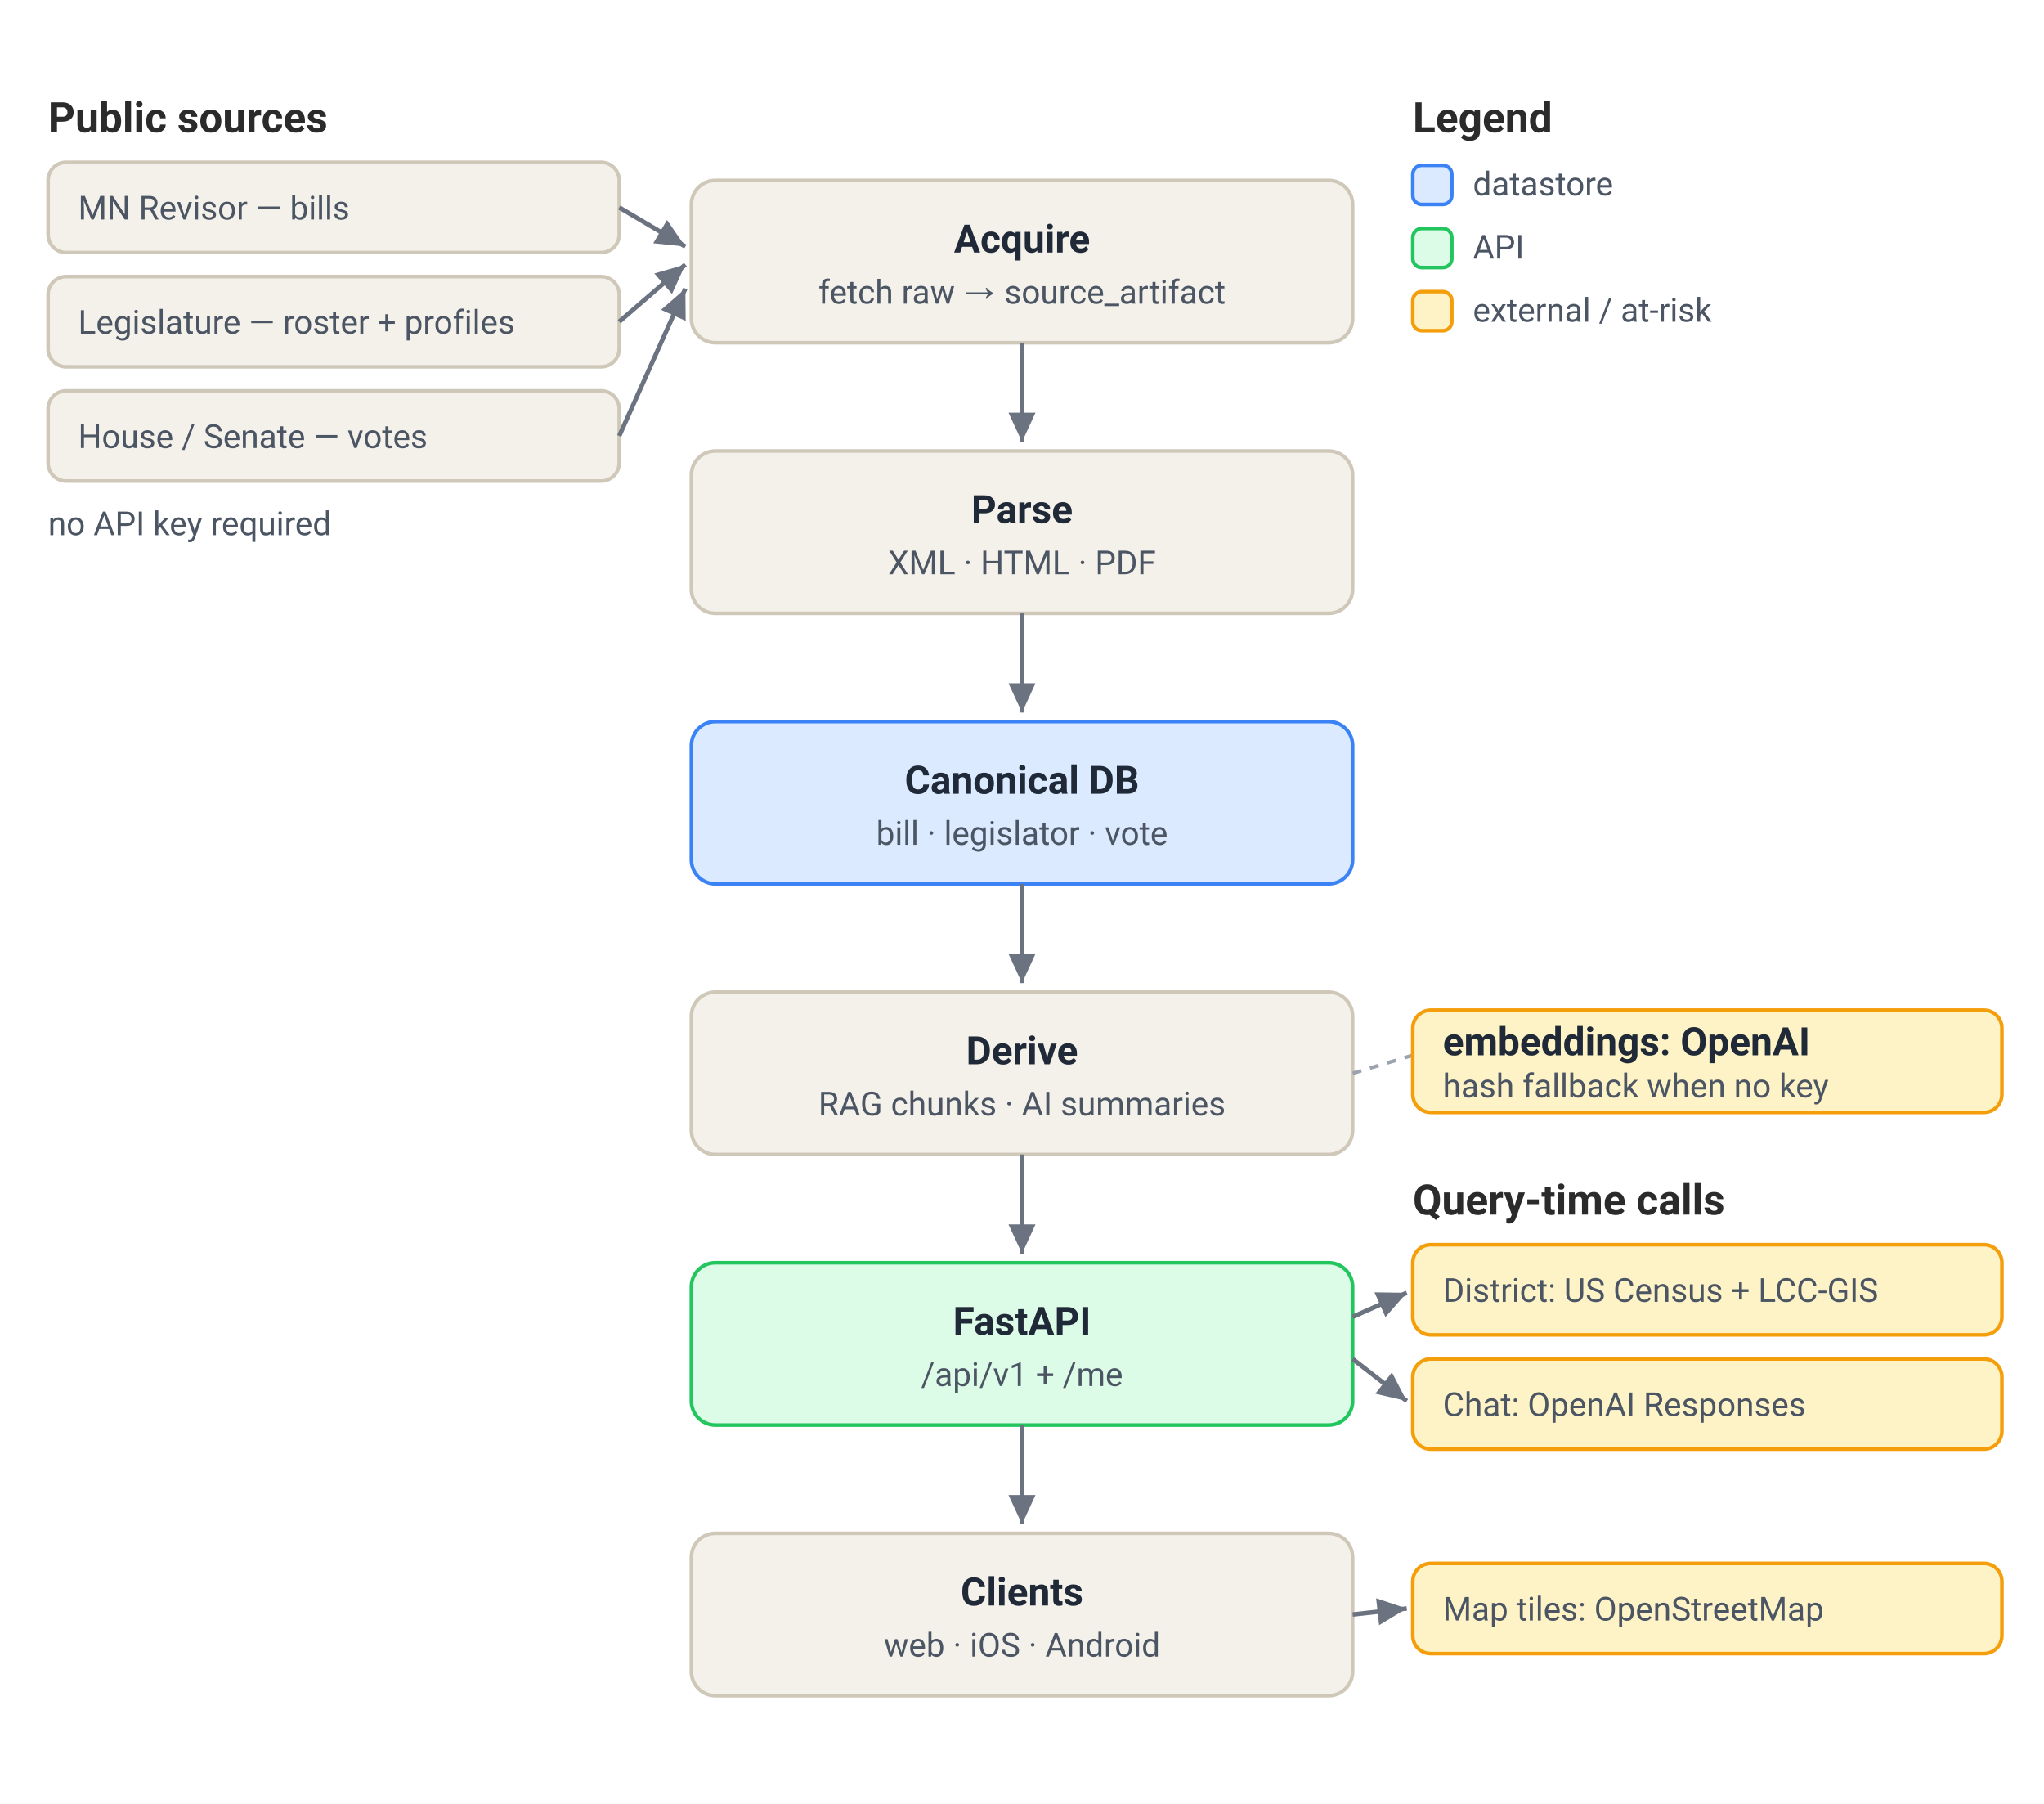
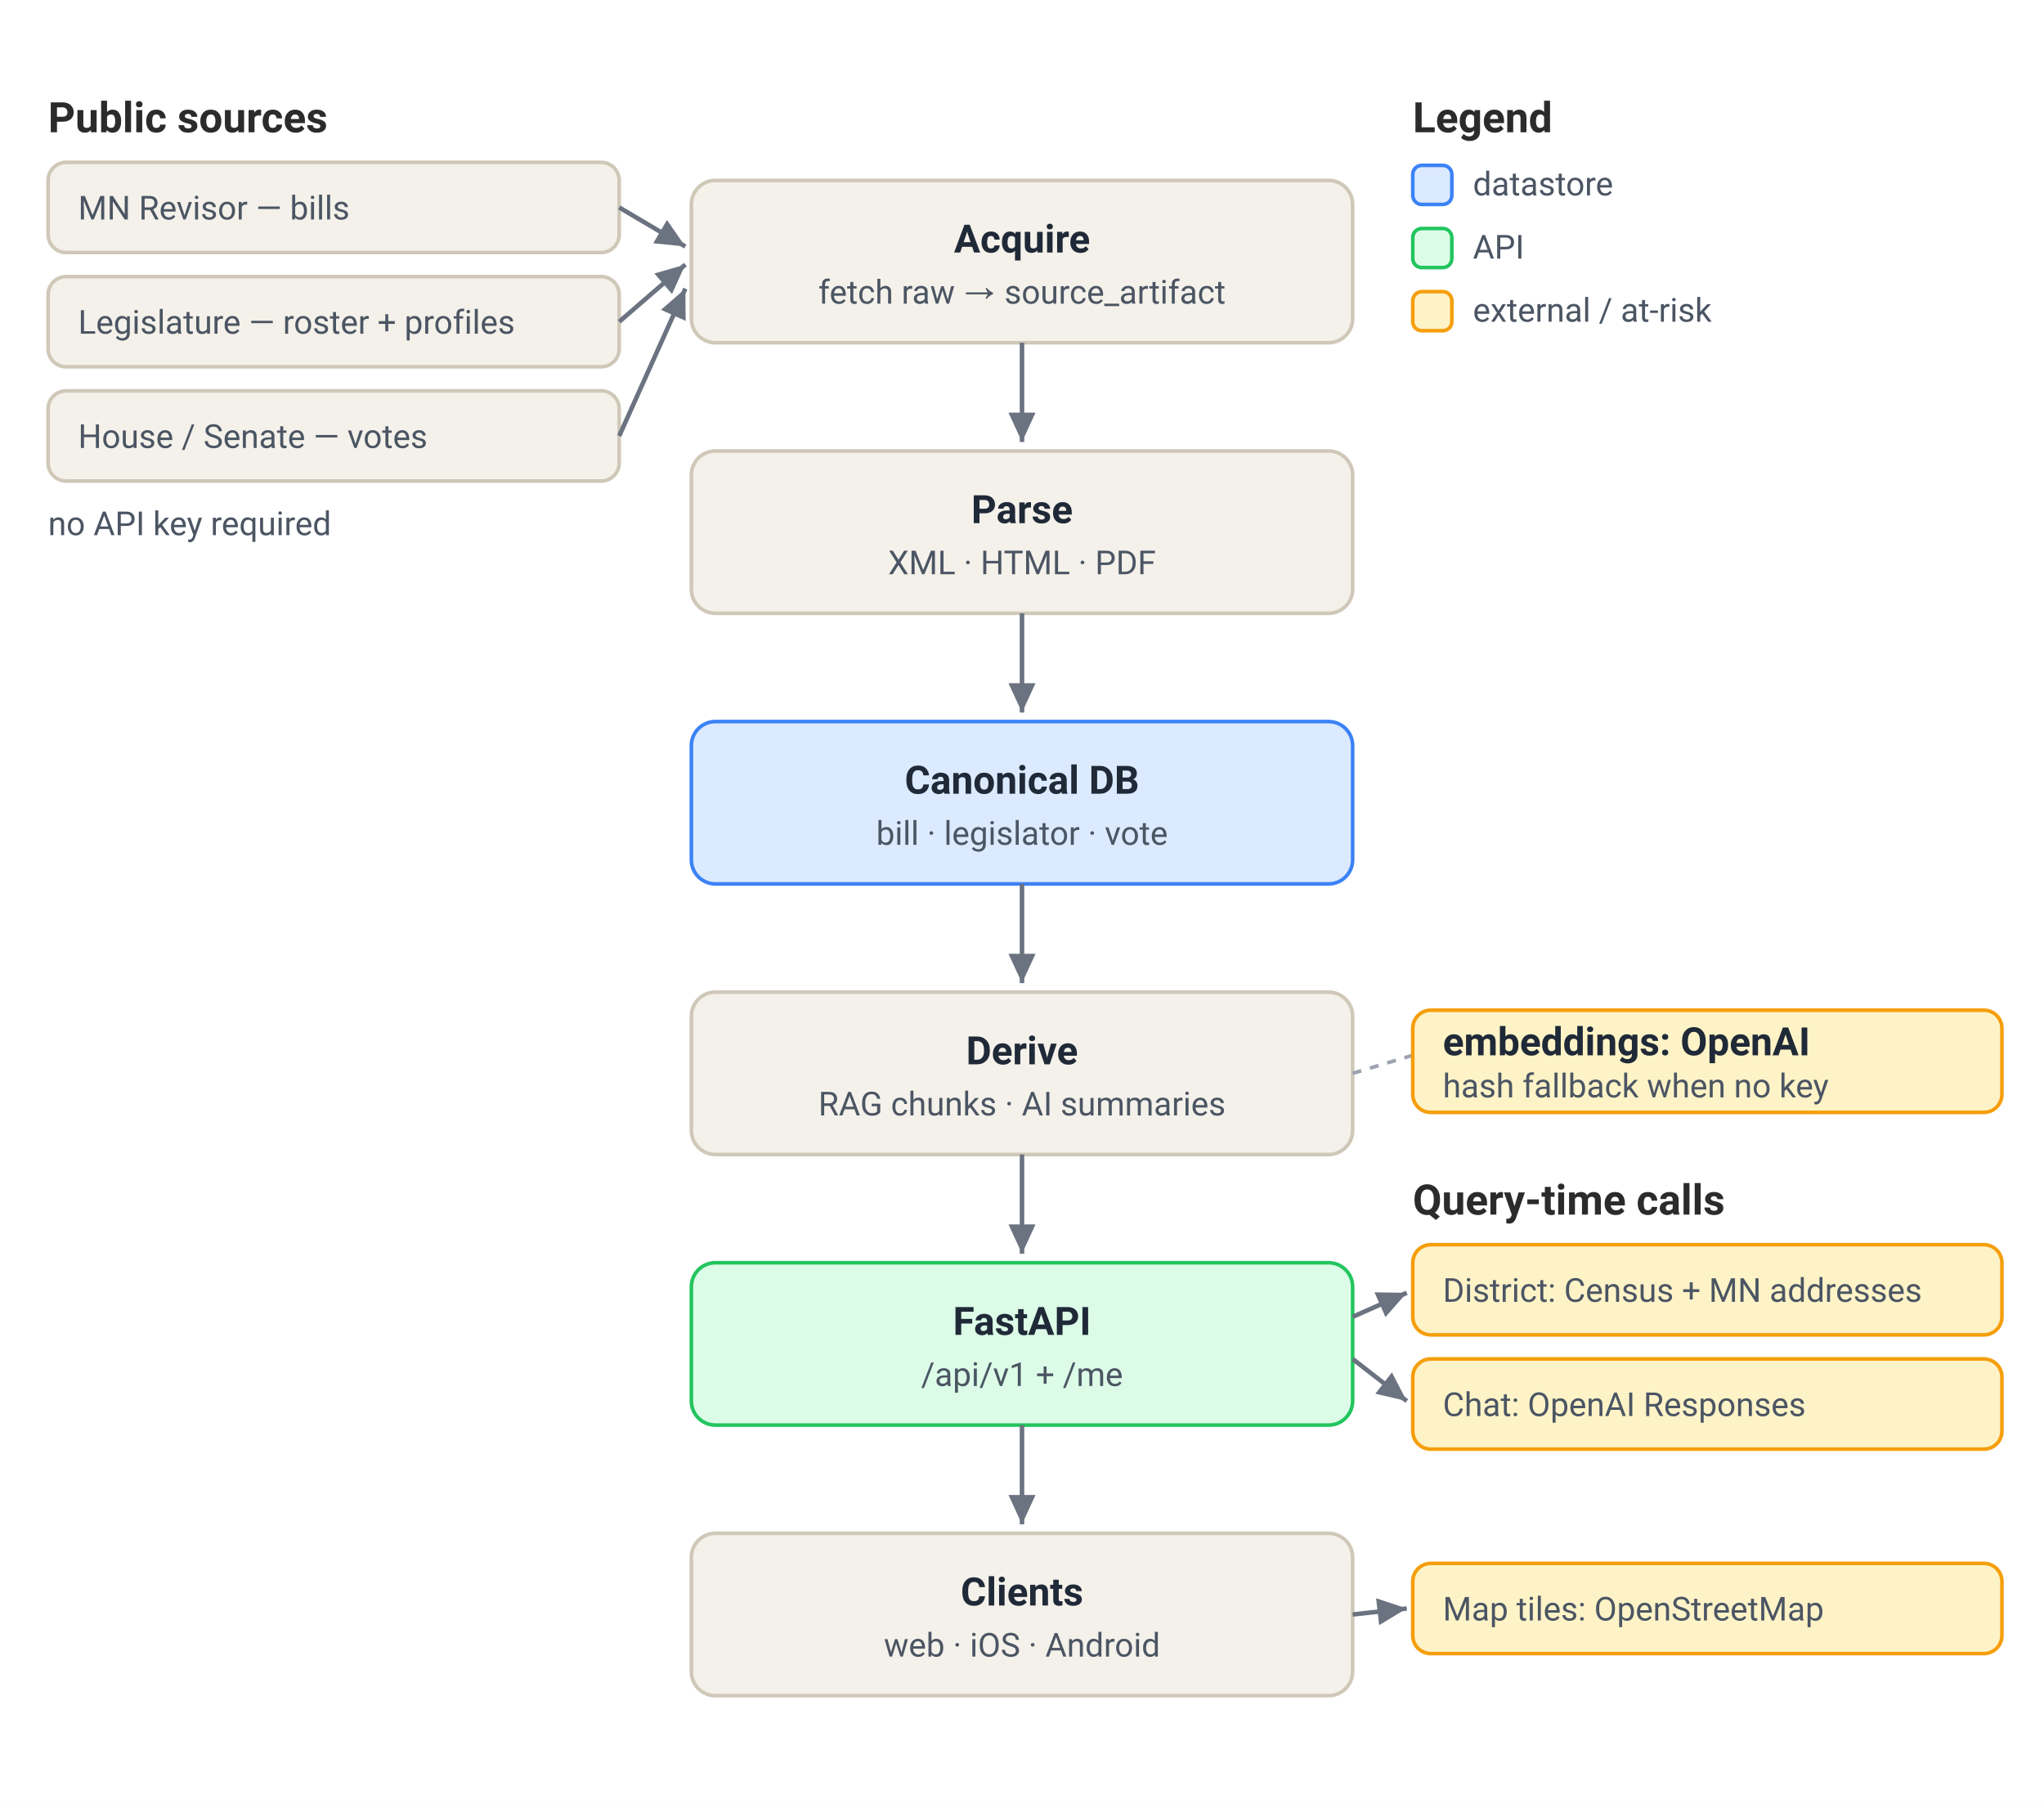
<svg xmlns="http://www.w3.org/2000/svg" viewBox="0 0 680 600" width="680" height="600" role="img" aria-labelledby="ttl dsc">
  <style>
    text { font-family: ui-sans-serif, -apple-system, "Segoe UI", Roboto, Helvetica, Arial, sans-serif; }
    .th { font-size: 14px; font-weight: 700; fill: #2b2b2b; }
    .t  { font-size: 13px; font-weight: 600; fill: #1f2937; }
    .ts { font-size: 11px; fill: #4b5563; }
    .node  { fill: #f4f1ea; stroke: #cfc8b8; stroke-width: 1.2; }
    .blue  { fill: #dbeafe; stroke: #3b82f6; stroke-width: 1.2; }
    .green { fill: #dcfce7; stroke: #22c55e; stroke-width: 1.2; }
    .amber { fill: #fef3c7; stroke: #f59e0b; stroke-width: 1.2; }
    .arrow { stroke: #6b7280; stroke-width: 1.5; fill: none; }
    .dash  { stroke: #9ca3af; stroke-width: 1.2; stroke-dasharray: 3 3; fill: none; }
  </style>
  <defs>
    <marker id="ah" markerWidth="9" markerHeight="9" refX="6.5" refY="3" orient="auto">
      <path d="M0,0 L6.5,3 L0,6 Z" fill="#6b7280" />
    </marker>
  </defs>
  <rect x="0" y="0" width="680" height="600" fill="#ffffff" />
  <rect class="node" x="230" y="60" width="220" height="54" rx="8" />
  <text class="t" x="340" y="84" text-anchor="middle">Acquire</text>
  <text class="ts" x="340" y="101" text-anchor="middle">fetch raw → source_artifact</text>
  <rect class="node" x="230" y="150" width="220" height="54" rx="8" />
  <text class="t" x="340" y="174" text-anchor="middle">Parse</text>
  <text class="ts" x="340" y="191" text-anchor="middle">XML · HTML · PDF</text>
  <rect class="blue" x="230" y="240" width="220" height="54" rx="8" />
  <text class="t" x="340" y="264" text-anchor="middle">Canonical DB</text>
  <text class="ts" x="340" y="281" text-anchor="middle">bill · legislator · vote</text>
  <rect class="node" x="230" y="330" width="220" height="54" rx="8" />
  <text class="t" x="340" y="354" text-anchor="middle">Derive</text>
  <text class="ts" x="340" y="371" text-anchor="middle">RAG chunks · AI summaries</text>
  <rect class="green" x="230" y="420" width="220" height="54" rx="8" />
  <text class="t" x="340" y="444" text-anchor="middle">FastAPI</text>
  <text class="ts" x="340" y="461" text-anchor="middle">/api/v1 + /me</text>
  <rect class="node" x="230" y="510" width="220" height="54" rx="8" />
  <text class="t" x="340" y="534" text-anchor="middle">Clients</text>
  <text class="ts" x="340" y="551" text-anchor="middle">web · iOS · Android</text>
  <line class="arrow" x1="340" y1="114" x2="340" y2="147" marker-end="url(#ah)" />
  <line class="arrow" x1="340" y1="204" x2="340" y2="237" marker-end="url(#ah)" />
  <line class="arrow" x1="340" y1="294" x2="340" y2="327" marker-end="url(#ah)" />
  <line class="arrow" x1="340" y1="384" x2="340" y2="417" marker-end="url(#ah)" />
  <line class="arrow" x1="340" y1="474" x2="340" y2="507" marker-end="url(#ah)" />
  <text class="th" x="16" y="44">Public sources</text>
  <rect class="node" x="16" y="54" width="190" height="30" rx="6" />
  <text class="ts" x="26" y="73">MN Revisor — bills</text>
  <rect class="node" x="16" y="92" width="190" height="30" rx="6" />
  <text class="ts" x="26" y="111">Legislature — roster + profiles</text>
  <rect class="node" x="16" y="130" width="190" height="30" rx="6" />
  <text class="ts" x="26" y="149">House / Senate — votes</text>
  <text class="ts" x="16" y="178">no API key required</text>
  <line class="arrow" x1="206" y1="69" x2="228" y2="82" marker-end="url(#ah)" />
  <line class="arrow" x1="206" y1="107" x2="228" y2="88" marker-end="url(#ah)" />
  <line class="arrow" x1="206" y1="145" x2="228" y2="96" marker-end="url(#ah)" />
  <text class="th" x="470" y="44">Legend</text>
  <rect class="blue" x="470" y="55" width="13" height="13" rx="3" />
  <text class="ts" x="490" y="65">datastore</text>
  <rect class="green" x="470" y="76" width="13" height="13" rx="3" />
  <text class="ts" x="490" y="86">API</text>
  <rect class="amber" x="470" y="97" width="13" height="13" rx="3" />
  <text class="ts" x="490" y="107">external / at-risk</text>
  <line class="dash" x1="450" y1="357" x2="470" y2="351" />
  <rect class="amber" x="470" y="336" width="196" height="34" rx="6" />
  <text class="t" x="480" y="351">embeddings: OpenAI</text>
  <text class="ts" x="480" y="365">hash fallback when no key</text>
  <text class="th" x="470" y="404">Query-time calls</text>
  <rect class="amber" x="470" y="414" width="196" height="30" rx="6" />
-   <text class="ts" x="480" y="433">District: US Census + LCC-GIS</text>
+   <text class="ts" x="480" y="433">District: Census + MN addresses</text>
  <rect class="amber" x="470" y="452" width="196" height="30" rx="6" />
  <text class="ts" x="480" y="471">Chat: OpenAI Responses</text>
  <line class="arrow" x1="450" y1="438" x2="468" y2="430" marker-end="url(#ah)" />
  <line class="arrow" x1="450" y1="452" x2="468" y2="466" marker-end="url(#ah)" />
  <rect class="amber" x="470" y="520" width="196" height="30" rx="6" />
  <text class="ts" x="480" y="539">Map tiles: OpenStreetMap</text>
  <line class="arrow" x1="450" y1="537" x2="468" y2="535" marker-end="url(#ah)" />
</svg>
